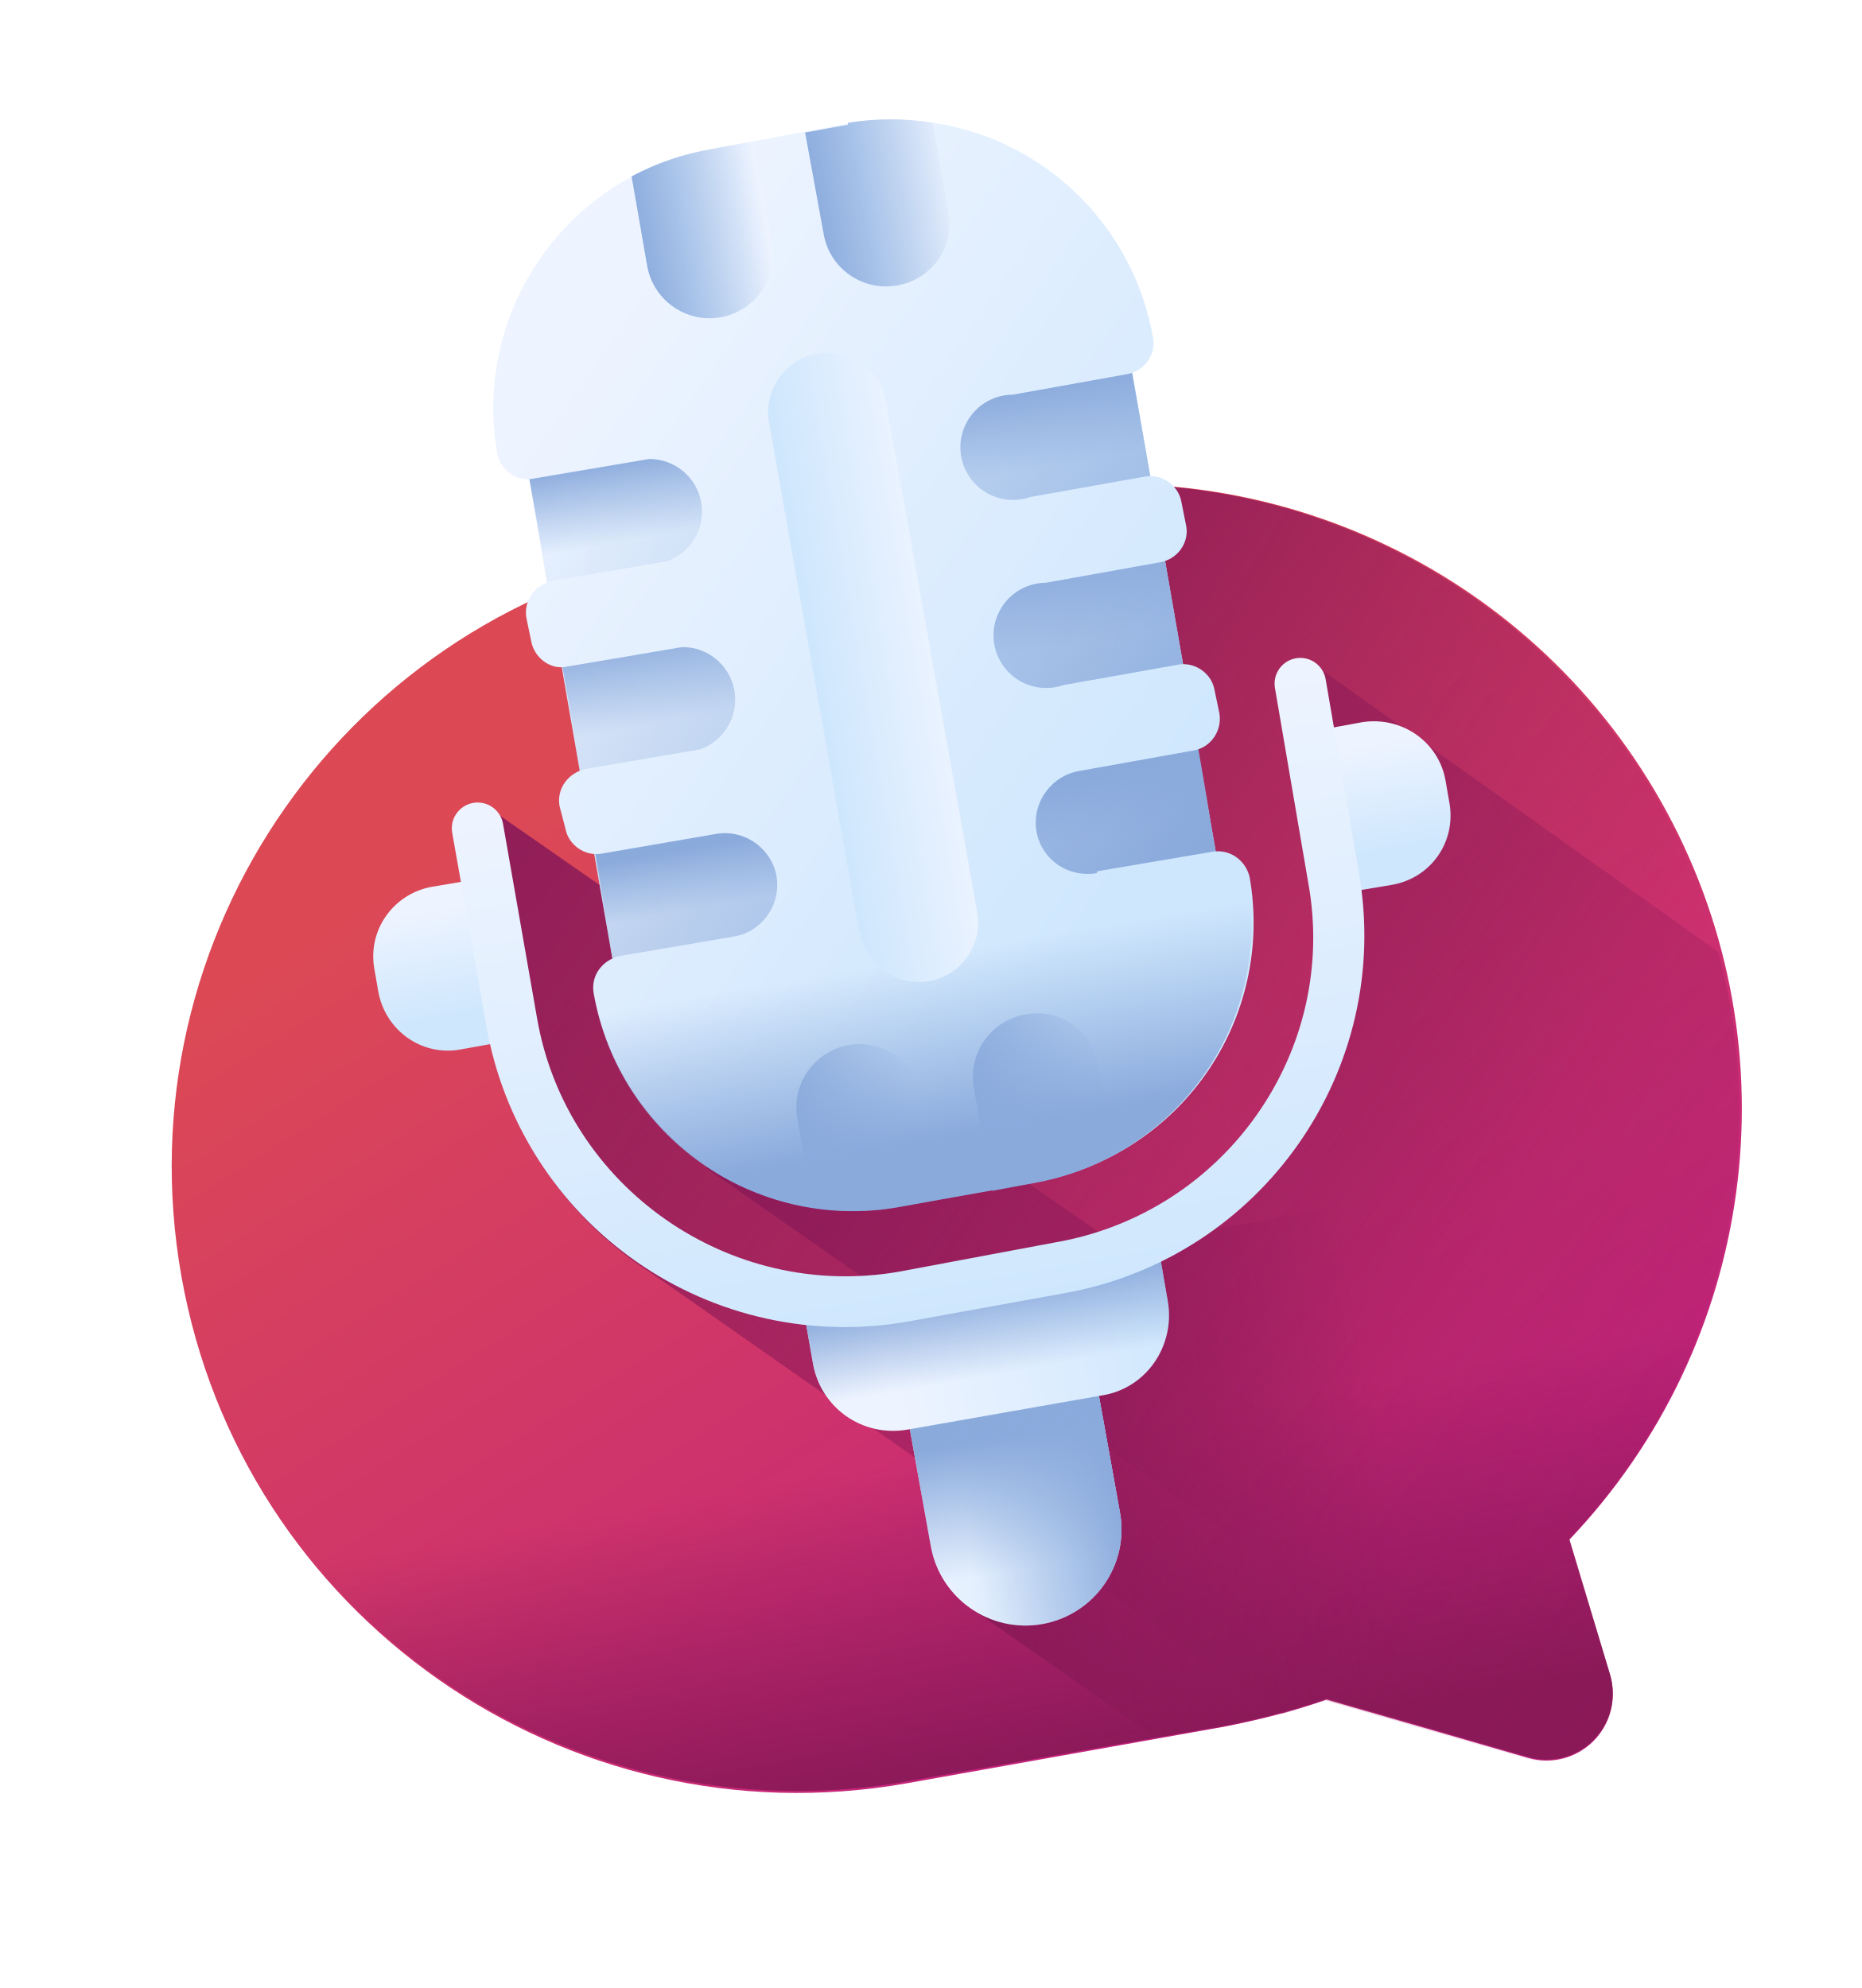
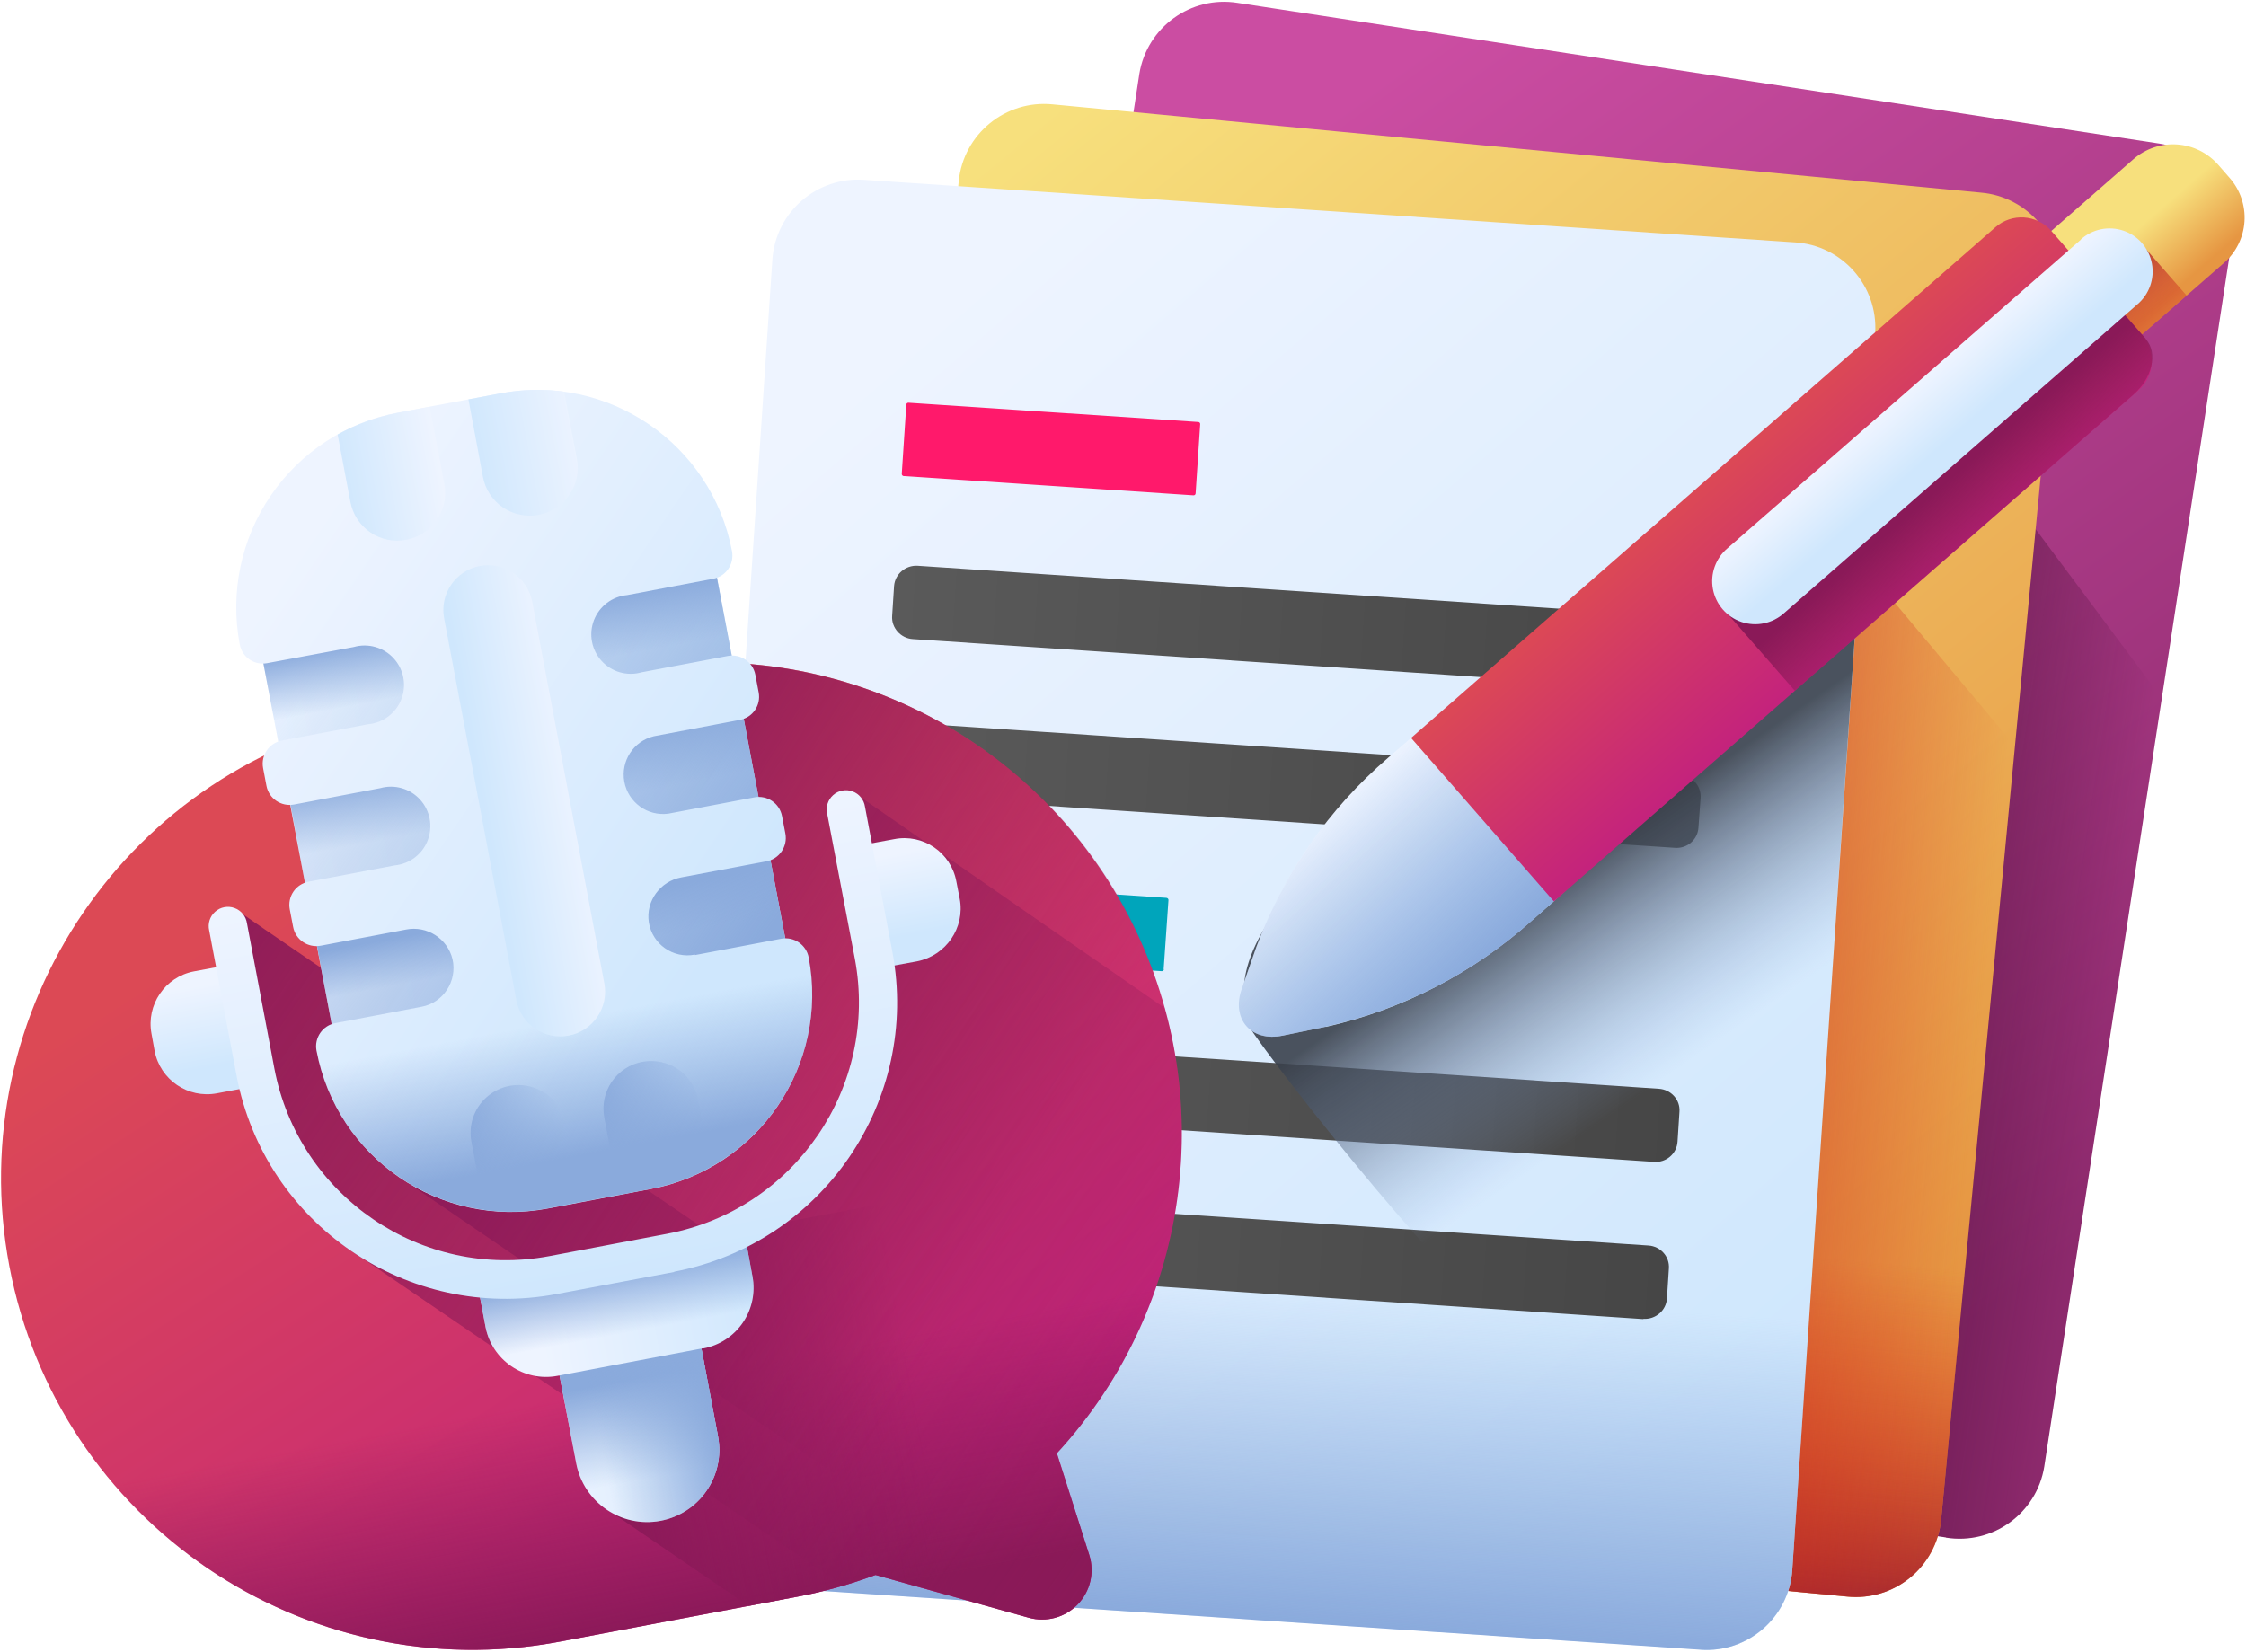
- <svg xmlns="http://www.w3.org/2000/svg" fill="none" viewBox="0 0 191 204">
+ <svg xmlns="http://www.w3.org/2000/svg" fill="none" viewBox="0 0 934 687">
  <defs />
-   <path fill="url(#paint0_linear)" d="M103.2 50.7l-32.5 5.8A64.2 64.2 0 1093 183l32.5-5.8c3.6-.7 7.2-1.6 10.6-2.8l20.7 6a6.8 6.8 0 008.4-8.4l-4.2-14a64.1 64.1 0 00-57.8-107.3z" />
-   <path fill="url(#paint1_linear)" d="M177.3 126.6L27 153a64.2 64.2 0 0066 29.8l32.5-5.7c3.6-.7 7.2-1.6 10.6-2.8l20.7 6a6.8 6.8 0 008.4-8.4l-4.2-14c8.2-8.6 13.9-19.5 16.3-31.4z" />
-   <path fill="url(#paint2_linear)" d="M178.5 116.6L94 131.5l6 33.8 18.6 13 6.8-1.1c3.6-.7 7.2-1.6 10.6-2.8l20.7 6a6.8 6.8 0 008.4-8.4l-4.2-14a64.2 64.2 0 0017.5-41.4z" />
-   <path fill="url(#paint3_linear)" d="M161 158l4.2 14a6.8 6.8 0 01-5.7 8.7l-87-60.8-10.7-61.2a64.7 64.7 0 019-2.2l32.4-5.8a64 64 0 0174.3 52.1c3.7 20.8-3 41-16.5 55.3z" />
-   <path fill="url(#paint4_linear)" d="M135.2 68.3a2.6 2.6 0 00-4 2.6l3.5 19.8a32.1 32.1 0 01-21.6 36L51 83.5a2.6 2.6 0 00-4.3 2.4l3.5 19.8a37.2 37.2 0 0016.7 25l64.6 45.2 4.5-1.4 20.7 6a6.8 6.8 0 008.4-8.4l-4.2-14a64.1 64.1 0 0015.4-60.4 43507 43507 0 00-41.2-29.3z" />
-   <path fill="url(#paint5_linear)" d="M53 42l61.9-11L126 94.7l-61.9 11L53 41.8z" />
-   <path fill="url(#paint6_linear)" d="M53 42l61.9-11L126 94.7l-61.9 11L53 41.8z" />
-   <path fill="url(#paint7_linear)" d="M54 47.4l61.8-10.9 1.7 9.5-61.8 11-1.7-9.6z" />
-   <path fill="url(#paint8_linear)" d="M57.3 66.2l61.8-11 1.7 9.6L59 75.7l-1.7-9.5z" />
-   <path fill="url(#paint9_linear)" d="M60.8 86l61.8-11 1.7 9.5-61.9 11-1.6-9.6z" />
-   <path fill="url(#paint10_linear)" d="M112.5 89.6c-3 .5-5.8-1.5-6.2-4.5a5.4 5.4 0 014.5-6l11.7-2.1c1.7-.3 2.9-2 2.6-3.8l-.5-2.4c-.3-1.7-2-2.9-3.7-2.6l-11.8 2.1a5.4 5.4 0 11-1.8-10.5l11.7-2.1c1.8-.3 3-2 2.7-3.7l-.5-2.5c-.3-1.7-2-2.9-3.7-2.6L105.7 51a5.4 5.4 0 11-1.8-10.5l11.7-2.1c1.8-.3 3-2 2.7-3.7a27 27 0 00-31.3-22l-14 2.6a27 27 0 00-22 31.2c.4 1.8 2 3 3.8 2.6l11.8-2a5.4 5.4 0 011.8 10.5l-11.7 2c-1.8.4-3 2-2.7 3.8l.5 2.4c.3 1.7 2 3 3.7 2.6l11.8-2a5.4 5.4 0 011.8 10.5l-11.7 2c-1.8.4-3 2-2.7 3.8L58 85c.3 1.7 2 2.9 3.7 2.6l11.6-2a5.4 5.4 0 016.3 4c.7 3-1.3 6-4.3 6.5l-11.7 2c-1.8.4-3 2-2.7 3.8a27 27 0 0031.3 21.9l14-2.5a27 27 0 0022-31.3c-.4-1.7-2-2.9-3.8-2.6l-11.8 2z" />
-   <path fill="url(#paint11_linear)" d="M92.1 123.9c-3 .5-5.9.5-8.7 0l-1.6-9.1a6.5 6.5 0 1112.8-2.3l1.9 10.6-4.4.8z" />
-   <path fill="url(#paint12_linear)" d="M106.1 121.4l-4.3.8-1.9-10.6a6.5 6.5 0 015.3-7.5c3.5-.7 6.9 1.7 7.5 5.2l1.6 9.2a27 27 0 01-8.2 2.9z" />
-   <path fill="url(#paint13_linear)" d="M75.2 96.2l-11.7 2c-1.8.4-3 2-2.6 3.8A27 27 0 0092 123.9l14-2.5a27 27 0 0022-31.3c-.4-1.7-2-2.9-3.8-2.6l-11.8 2c-1.4.3-2.8 0-4-.8L78.8 94c-.8 1-2 2-3.5 2.2z" />
-   <path fill="url(#paint14_linear)" d="M88.1 95.4l-9.2-52a6.1 6.1 0 0112-2.2l9.3 52.1a6.1 6.1 0 11-12 2.1z" />
-   <path fill="url(#paint15_linear)" d="M114.9 155.2l-2.4-13.3-19.4 3.4 2.4 13.4a9.8 9.8 0 1019.4-3.5z" />
-   <path fill="url(#paint16_linear)" d="M114.9 155.2l-2.4-13.3-19.4 3.4 2.4 13.4a9.8 9.8 0 1019.4-3.5z" />
-   <path fill="url(#paint17_linear)" d="M114.9 155.2l-2.4-13.3-19.4 3.4 2.4 13.4a9.8 9.8 0 1019.4-3.5z" />
-   <path fill="url(#paint18_linear)" d="M113 143.2l-19.9 3.5c-4.6.8-8.9-2.2-9.7-6.8l-1.1-6.3 36.4-6.4 1.1 6.3c.8 4.6-2.2 9-6.8 9.7z" />
-   <path fill="url(#paint19_linear)" d="M113 143.2l-19.9 3.5c-4.6.8-8.9-2.2-9.7-6.8l-1.1-6.3 36.4-6.4 1.1 6.3c.8 4.6-2.2 9-6.8 9.7z" />
-   <path fill="url(#paint20_linear)" d="M54.4 106.4l-7.2 1.3c-4 .7-7.7-2-8.4-6l-.4-2.3c-.7-4 2-7.7 5.9-8.4l7.1-1.2 3 16.6z" />
-   <path fill="url(#paint21_linear)" d="M135.6 92l7.2-1.2c4-.7 6.6-4.4 5.9-8.4l-.4-2.3c-.7-4-4.5-6.6-8.5-6l-7.1 1.3 3 16.7z" />
-   <path fill="url(#paint22_linear)" d="M109.2 132.7l-16 2.9a37.3 37.3 0 01-43.3-30.3l-3.5-19.8a2.6 2.6 0 115.2-1l3.5 20c3 17.3 19.7 29 37.1 26l16-3c17.5-3 29.2-19.7 26-37l-3.4-19.9a2.6 2.6 0 115.2-.9l3.4 19.8a37.3 37.3 0 01-30.2 43.2z" />
-   <path fill="url(#paint23_linear)" d="M73 15.3a27 27 0 00-8.2 2.8l1.6 9.2A6.5 6.5 0 1079.2 25l-1.9-10.5-4.3.8z" />
-   <path fill="url(#paint24_linear)" d="M87 12.8l-4.4.8L84.5 24a6.5 6.5 0 007.5 5.3c3.6-.6 6-4 5.3-7.6l-1.6-9.1a27 27 0 00-8.7 0z" />
-   <path fill="url(#paint25_linear)" d="M73 15.3a27 27 0 00-8.2 2.8l1.6 9.2A6.5 6.5 0 1079.2 25l-1.9-10.5-4.3.8z" />
-   <path fill="url(#paint26_linear)" d="M87 12.8l-4.4.8L84.5 24a6.5 6.5 0 007.5 5.3c3.6-.6 6-4 5.3-7.6l-1.6-9.1a27 27 0 00-8.7 0z" />
+   <g id="dictation and rewrite 1">
+     <g id="rewrite">
+       <g id="Group_21">
+         <path id="Vector_210" fill="url(#paint0_linear)" d="M809.2 639.4L426 581c-19.6-3-33.1-21-30.1-40.4l77.9-509.9a35.7 35.7 0 0140.8-29.5l383.3 58.5c19.6 3 33.1 21 30.2 40.4l-78 509.9a35.7 35.7 0 01-40.8 29.5z" />
+         <path id="Vector_310" fill="url(#paint1_linear)" d="M775.6 125l-76 497.7 109.6 16.7a35.7 35.7 0 0040.9-29.6l48.8-319.5L775.6 125z" />
+       </g>
+       <g id="Group_31">
+         <path id="Vector_410" fill="url(#paint2_linear)" d="M768.2 664l-386-36.7a35.6 35.6 0 01-32.5-38.7l49-513.4a35.7 35.7 0 0139-31.8l386 36.7a35.6 35.6 0 0132.5 38.6l-49 513.5a35.7 35.7 0 01-39 31.8z" />
+         <path id="Vector_51" fill="url(#paint3_linear)" d="M807.2 632.2l13.6-142.3-457.5-43.5-13.6 142.2a35.7 35.7 0 0032.4 38.7l386 36.7a35.6 35.6 0 0039.1-31.8z" />
+         <path id="Vector_61" fill="url(#paint4_linear)" d="M705.5 152.3l-47.8 501.2L768.1 664a35.7 35.7 0 0039.1-31.8L838 310.4 705.5 152.3z" />
+       </g>
+       <g id="Group_41">
+         <g id="Group_51">
+           <path id="Vector_71" fill="url(#paint5_linear)" d="M707.2 686l-387-25.8a35.7 35.7 0 01-33.4-37.8l34.4-514.6a35.7 35.7 0 0138.2-33l387 26a35.6 35.6 0 0133.4 37.7l-34.5 514.6a35.6 35.6 0 01-38.1 33z" />
+           <path id="Vector_81" fill="url(#paint6_linear)" d="M745.3 653.1l9.6-142.6-458.6-30.7-9.5 142.6a35.7 35.7 0 0033.4 37.8l387 25.9a35.7 35.7 0 0038.1-33z" />
+         </g>
+         <g id="Group_61">
+           <path id="Vector_91" fill="url(#paint7_linear)" d="M687.8 483.2l-321.3-21.5c-5.1-.3-9-4.6-8.6-9.6l.8-12.4c.3-5 4.7-8.8 9.8-8.4l321.3 21.5c5.1.3 9 4.6 8.6 9.6l-.8 12.4c-.3 5-4.7 8.8-9.8 8.4z" />
+           <path id="Vector_101" fill="url(#paint8_linear)" d="M696.5 352.6l-321.3-21.5c-5-.3-8.9-4.7-8.6-9.7l.9-12.3c.3-5 4.7-8.8 9.8-8.5l321.3 21.5c5 .4 8.9 4.7 8.6 9.7l-.9 12.4c-.3 5-4.7 8.8-9.8 8.4z" />
+           <path id="Vector_111" fill="url(#paint9_linear)" d="M683.4 548.6L362.1 527c-5-.4-9-4.7-8.6-9.7l.8-12.4c.4-5 4.8-8.8 9.8-8.4L685.5 518c5 .3 8.9 4.6 8.5 9.6l-.8 12.4c-.3 5-4.7 8.8-9.8 8.5z" />
+           <path id="Vector_121" fill="url(#paint10_linear)" d="M701 287.3l-321.4-21.5c-5-.3-9-4.7-8.6-9.7l.8-12.4c.4-5 4.8-8.7 9.8-8.4L703 256.8c5 .3 8.9 4.7 8.5 9.7l-.8 12.3c-.3 5-4.7 8.8-9.8 8.5z" />
+           <path id="Vector_131" fill="#FF196B" d="M497.2 205.2c0 .5-.5.9-1 .8l-120.4-8a.9.9 0 01-.8-1l1.9-28.7c0-.5.5-.9 1-.8l120.4 8c.5 0 .9.5.8 1l-1.9 28.7z" />
+           <path id="Vector_141" fill="#00A5BB" d="M484 403.1c0 .5-.5.9-1 .8l-120.5-8a.9.9 0 01-.8-1l2-28.7c0-.5.4-.8.9-.8l120.4 8c.5 0 1 .5.9 1l-2 28.7z" />
+         </g>
+       </g>
+       <g id="Group_71">
+         <path id="Vector_151" fill="url(#paint11_linear)" d="M517.3 414l.7 10.2c.2 4.7 88.2 116.4 98.1 114.6L761.7 407l9.8-145-53.4-55.4c-124 96.8-105.6 90.3-2.5-2.4L556.3 351c-26.3 23.6-40 45.7-39 62.9z" />
+         <path id="Vector_161" fill="url(#paint12_linear)" d="M927.2 74l-4.7-5.4a25 25 0 00-35.3-2.4l-80.1 70 37.6 43.1 80.2-70a25 25 0 002.3-35.3z" />
+         <path id="Vector_171" fill="url(#paint13_linear)" d="M825.9 157.8l18.8 21.5 64.6-56.4-18.8-21.5-64.6 56.4z" />
+         <g id="Group_81">
+           <path id="Vector_181" fill="url(#paint14_linear)" d="M551.3 427l-17.9 3.7c-13.1 2.7-21.5-6.9-17-19.5l6-17.2a191.3 191.3 0 0154.8-78.8l9.6-8.3 240-199.1c8-7 18.7-8 23.8-2.2l29 34.6c5 5.8 2.6 16.2-5.4 23.2l-228 211.4-9.5 8.3a191.4 191.4 0 01-85.4 44z" />
+           <path id="Vector_191" fill="url(#paint15_linear)" d="M551.3 427l-17.9 3.7c-13.1 2.8-21.5-6.9-17-19.5l6-17.2a191.3 191.3 0 0154.8-78.7l9.6-8.4 34.5 24.2 24.9 43.7-9.5 8.4a191.4 191.4 0 01-85.4 43.8z" />
+           <path id="Vector_201" fill="url(#paint16_linear)" d="M890.8 139.2L853 96c-6-6.8-16.4-7.5-23.2-1.5l-243 212.4 59.4 68 243-212.5c6.9-6 7.5-16.4 1.6-23.2z" />
+           <path id="Vector_211" fill="url(#paint17_linear)" d="M892.4 141l-20.5-23.4-155.2 135.7 29.7 34 140.6-123c8-7 10.5-17.4 5.4-23.2z" />
+         </g>
+         <path id="Vector_221" fill="url(#paint18_linear)" d="M865.3 99.7L718.4 228a17.9 17.9 0 1023.5 27l146.9-128.4a17.9 17.9 0 10-23.5-27z" />
+       </g>
+     </g>
+     <g id="dictation">
+       <g id="Group_91">
+         <path id="Vector_231" fill="url(#paint19_linear)" d="M259 278.9L160 297.5A196 196 0 00233 682.7l98.8-18.7c11.2-2.1 22-5.2 32.3-9l63.7 17.8a20.6 20.6 0 0025.2-26l-13.5-42.4A196 196 0 00259 278.9z" />
+         <path id="Vector_241" fill="url(#paint20_linear)" d="M488.1 507.5L30.3 594.1c41.6 66.4 121 104 202.7 88.6l98.8-18.7c11.2-2.1 22-5.2 32.3-9l63.7 17.8a20.6 20.6 0 0025.2-26l-13.5-42.4a196.5 196.5 0 0048.6-96.9z" />
+         <path id="Vector_251" fill="url(#paint21_linear)" d="M491.4 477l-257 48.7 19.5 103 57.4 39.2 20.5-3.9c11.2-2.1 22-5.2 32.3-9l63.7 17.8a20.6 20.6 0 0025.2-26l-13.5-42.4A196 196 0 00491.4 477z" />
+       </g>
+       <path id="Vector_261" fill="url(#paint22_linear)" d="M439.5 604.3l13.5 42.4c2.4 7.6.3 15.1-4.5 20.2-3.2 3.6-7.7 6-12.6 6.6L168.2 491l-35.3-186.3a197.8 197.8 0 0127.2-7.2L259 279c53.2-10.1 105.5 2.4 147 30.6a195.6 195.6 0 0133.6 294.8z" />
+       <path id="Vector_271" fill="url(#paint23_linear)" d="M357.5 331.2a8 8 0 00-12.2 8.1l11.4 60.4a98 98 0 01-64.6 110.8s-189.7-129-190.7-130a8 8 0 00-13.2 7.4l11.4 60.4a113.6 113.6 0 0052 75.6l199 135.6A207 207 0 00364 655l63.7 17.8a20.6 20.6 0 0025.2-26l-13.5-42.4a195.6 195.6 0 0044.9-185.2 133320 133320 0 00-126.9-88z" />
+       <g id="Group_101">
+         <g id="Group_111">
+           <path id="Vector_281" fill="url(#paint24_linear)" d="M105.4 253.8L294 218.2l36.7 194L142.1 448l-36.7-194.1z" />
+           <path id="Vector_291" fill="url(#paint25_linear)" d="M105.4 253.8L294 218.2l36.7 194L142.1 448l-36.7-194.1z" />
+           <path id="Vector_301" fill="url(#paint26_linear)" d="M108.6 270.7L297.1 235l5.5 29L114 299.5l-5.5-29z" />
+           <path id="Vector_311" fill="url(#paint27_linear)" d="M119.4 327.7l188.5-35.6 5.4 28.9L125 356.6l-5.5-28.9z" />
+           <path id="Vector_321" fill="url(#paint28_linear)" d="M130.8 387.9l188.5-35.6 5.4 28.9-188.4 35.6-5.5-28.9z" />
+           <path id="Vector_331" fill="url(#paint29_linear)" d="M289 397c-9 1.8-17.8-4.3-19.2-13.5-1.3-8.8 4.8-17 13.5-18.6l35.5-6.7c5.3-1 8.8-6.2 7.8-11.5l-1.4-7.3a9.8 9.8 0 00-11.4-7.8l-35.9 6.8a16.4 16.4 0 01-6-32.2l35.8-6.8c5.3-1 8.8-6.1 7.8-11.4l-1.4-7.4a9.8 9.8 0 00-11.4-7.8l-35.9 6.8a16.4 16.4 0 11-6-32.1l35.8-6.8c5.3-1 8.8-6.1 7.8-11.5a82.4 82.4 0 00-96.3-65.6l-42.7 8A82.4 82.4 0 0099.7 268c1 5.4 6.1 8.8 11.4 7.8l36-6.7a16.4 16.4 0 116 32.1l-35.9 6.8a9.8 9.8 0 00-7.8 11.4l1.4 7.4c1 5.3 6.1 8.8 11.5 7.8l35.8-6.8a16.4 16.4 0 116.1 32.1l-35.9 6.8a9.8 9.8 0 00-7.8 11.5l1.4 7.3c1 5.3 6.1 8.8 11.5 7.8l35.4-6.7a16.6 16.6 0 0119.4 12.4c2 9-3.8 18-12.9 19.7l-35.8 6.8a9.8 9.8 0 00-7.9 11.4 82.4 82.4 0 0096.3 65.7l42.8-8.1a82.4 82.4 0 0065.6-96.3 9.8 9.8 0 00-11.4-7.8l-35.9 6.8z" />
+           <path id="Vector_461" fill="url(#paint30_linear)" d="M165.4 171.7c-9 1.7-17.4 4.8-25 9l5.3 28a19.8 19.8 0 0023.2 15.8 19.9 19.9 0 0015.9-23.2l-6.1-32.1-13.3 2.5z" />
+           <path id="Vector_471" fill="url(#paint31_linear)" d="M208 163.6l-13.2 2.5 6 32.1a19.8 19.8 0 0023.3 15.9 19.9 19.9 0 0015.8-23.2l-5.3-28c-8.6-1.2-17.5-1-26.5.7z" />
+           <path id="Vector_341" fill="url(#paint32_linear)" d="M228 502.5c-9 1.7-18 1.8-26.6.6l-5.3-27.9a19.9 19.9 0 1139.1-7.4l6 32.1-13.3 2.6z" />
+           <path id="Vector_351" fill="url(#paint33_linear)" d="M270.7 494.4l-13.4 2.5-6-32.1a19.8 19.8 0 0115.8-23.2c10.8-2 21.2 5 23.2 15.8l5.3 28c-7.5 4.2-16 7.3-25 9z" />
+         </g>
+         <path id="Vector_361" fill="url(#paint34_linear)" d="M175.3 418.6l-35.8 6.8a9.8 9.8 0 00-7.9 11.4 82.4 82.4 0 0096.3 65.7l42.8-8.1a82.4 82.4 0 0065.6-96.3 9.8 9.8 0 00-11.4-7.8l-35.9 6.8c-4.4.8-8.7-.2-12.2-2.5l-91 17.2c-2.4 3.4-6 6-10.5 6.8z" />
+       </g>
+       <path id="Vector_371" fill="url(#paint35_linear)" d="M214.7 415.8l-30-158.6a18.6 18.6 0 0136.6-7l30 158.7a18.6 18.6 0 01-36.6 7z" />
+       <path id="Vector_381" fill="url(#paint36_linear)" d="M298.6 597.4l-7.7-40.7-59 11.2 7.7 40.6a30 30 0 0059-11z" />
+       <path id="Vector_391" fill="url(#paint37_linear)" d="M298.6 597.4l-7.7-40.7-59 11.2 7.7 40.6a30 30 0 0059-11z" />
+       <path id="Vector_401" fill="url(#paint38_linear)" d="M298.6 597.4l-7.7-40.7-59 11.2 7.7 40.6a30 30 0 0059-11z" />
+       <path id="Vector_411" fill="url(#paint39_linear)" d="M292.5 560.7l-60.7 11.5a25.6 25.6 0 01-29.9-20.4l-3.6-19.3 111-21 3.6 19.3a25.6 25.6 0 01-20.4 30z" />
+       <path id="Vector_421" fill="url(#paint40_linear)" d="M292.5 560.7l-60.7 11.5a25.6 25.6 0 01-29.9-20.4l-3.6-19.3 111-21 3.6 19.3a25.6 25.6 0 01-20.4 30z" />
+       <path id="Vector_431" fill="url(#paint41_linear)" d="M112 450.6l-21.8 4.1a22.2 22.2 0 01-25.9-17.6l-1.3-7.2A22.2 22.2 0 0180.6 404l21.9-4.1 9.6 50.7z" />
+       <path id="Vector_441" fill="url(#paint42_linear)" d="M359.6 403.8l21.8-4c12-2.4 20-14 17.7-26l-1.4-7.2c-2.2-12-13.8-20-25.9-17.6l-21.8 4 9.6 50.8z" />
+       <path id="Vector_451" fill="url(#paint43_linear)" d="M280.4 529l-49 9.2a114 114 0 01-133-90.7L87 387a8 8 0 1115.7-3l11.4 60.4a98 98 0 00114.4 78l49-9.3a98 98 0 0078-114.3L344 338.5a8 8 0 1115.7-3l11.4 60.4a114 114 0 01-90.8 133z" />
+     </g>
+   </g>
  <defs>
-     <linearGradient id="paint0_linear" x1="69.5" x2="131.4" y1="71.6" y2="169.6" gradientUnits="userSpaceOnUse">
+     <linearGradient id="paint0_linear" x1="491.3" x2="823.4" y1="91.5" y2="550.2" gradientUnits="userSpaceOnUse">
+       <stop stop-color="#CB4DA2" />
+       <stop offset="1" stop-color="#8C296C" />
+     </linearGradient>
+     <linearGradient id="paint1_linear" x1="879.8" x2="712.7" y1="395.5" y2="370" gradientUnits="userSpaceOnUse">
+       <stop stop-color="#360226" stop-opacity="0" />
+       <stop offset="1" stop-color="#4F173D" />
+     </linearGradient>
+     <linearGradient id="paint2_linear" x1="381.7" x2="769.4" y1="89.5" y2="565.9" gradientUnits="userSpaceOnUse">
+       <stop stop-color="#F7E07D" />
+       <stop offset="1" stop-color="#E69642" />
+     </linearGradient>
+     <linearGradient id="paint3_linear" x1="588.4" x2="575.1" y1="506.6" y2="645.8" gradientUnits="userSpaceOnUse">
+       <stop stop-color="#D52C1C" stop-opacity="0" />
+       <stop offset=".3" stop-color="#D12C1E" stop-opacity=".3" />
+       <stop offset=".6" stop-color="#C42C23" stop-opacity=".6" />
+       <stop offset=".9" stop-color="#AF2B2C" stop-opacity=".9" />
+       <stop offset="1" stop-color="#A42B31" />
+     </linearGradient>
+     <linearGradient id="paint4_linear" x1="824.8" x2="656.5" y1="416.5" y2="400.5" gradientUnits="userSpaceOnUse">
+       <stop stop-color="#D52C1C" stop-opacity="0" />
+       <stop offset=".3" stop-color="#D12C1E" stop-opacity=".3" />
+       <stop offset=".6" stop-color="#C42C23" stop-opacity=".6" />
+       <stop offset=".9" stop-color="#AF2B2C" stop-opacity=".9" />
+       <stop offset="1" stop-color="#A42B31" />
+     </linearGradient>
+     <linearGradient id="paint5_linear" x1="344" x2="713.7" y1="167" y2="596" gradientUnits="userSpaceOnUse">
+       <stop stop-color="#EEF4FF" />
+       <stop offset="1" stop-color="#CFE7FD" />
+     </linearGradient>
+     <linearGradient id="paint6_linear" x1="523" x2="513.7" y1="533.8" y2="673.3" gradientUnits="userSpaceOnUse">
+       <stop stop-color="#8AAADC" stop-opacity="0" />
+       <stop offset="1" stop-color="#8AAADC" />
+     </linearGradient>
+     <linearGradient id="paint7_linear" x1="358.3" x2="698" y1="445.9" y2="468.7" gradientUnits="userSpaceOnUse">
+       <stop stop-color="#5A5A5A" />
+       <stop offset="1" stop-color="#464646" />
+     </linearGradient>
+     <linearGradient id="paint8_linear" x1="367" x2="706.7" y1="315.3" y2="338" gradientUnits="userSpaceOnUse">
+       <stop stop-color="#5A5A5A" />
+       <stop offset="1" stop-color="#464646" />
+     </linearGradient>
+     <linearGradient id="paint9_linear" x1="353.9" x2="693.6" y1="511.2" y2="534" gradientUnits="userSpaceOnUse">
+       <stop stop-color="#5A5A5A" />
+       <stop offset="1" stop-color="#464646" />
+     </linearGradient>
+     <linearGradient id="paint10_linear" x1="371.4" x2="711.1" y1="249.9" y2="272.7" gradientUnits="userSpaceOnUse">
+       <stop stop-color="#5A5A5A" />
+       <stop offset="1" stop-color="#464646" />
+     </linearGradient>
+     <linearGradient id="paint11_linear" x1="739.7" x2="672.2" y1="444.4" y2="346.8" gradientUnits="userSpaceOnUse">
+       <stop stop-color="#8AAADC" stop-opacity="0" />
+       <stop offset=".2" stop-color="#8AAADC" stop-opacity="0" />
+       <stop offset="1" stop-color="#3A414C" stop-opacity=".9" />
+     </linearGradient>
+     <linearGradient id="paint12_linear" x1="871.2" x2="890.8" y1="110.4" y2="132.9" gradientUnits="userSpaceOnUse">
+       <stop stop-color="#F7E07D" />
+       <stop offset="1" stop-color="#E69642" />
+     </linearGradient>
+     <linearGradient id="paint13_linear" x1="889" x2="855.1" y1="164.8" y2="126" gradientUnits="userSpaceOnUse">
+       <stop stop-color="#D52C1C" stop-opacity="0" />
+       <stop offset=".3" stop-color="#D12C1E" stop-opacity=".3" />
+       <stop offset=".6" stop-color="#C42C23" stop-opacity=".6" />
+       <stop offset=".9" stop-color="#AF2B2C" stop-opacity=".9" />
+       <stop offset="1" stop-color="#A42B31" />
+     </linearGradient>
+     <linearGradient id="paint14_linear" x1="661.3" x2="720.6" y1="240.3" y2="308.2" gradientUnits="userSpaceOnUse">
+       <stop stop-color="#EEF4FF" />
+       <stop offset="1" stop-color="#CFE7FD" />
+     </linearGradient>
+     <linearGradient id="paint15_linear" x1="540.4" x2="599.8" y1="345.9" y2="413.9" gradientUnits="userSpaceOnUse">
+       <stop stop-color="#8AAADC" stop-opacity="0" />
+       <stop offset="1" stop-color="#8AAADC" />
+     </linearGradient>
+     <linearGradient id="paint16_linear" x1="714.7" x2="774.1" y1="193.5" y2="261.5" gradientUnits="userSpaceOnUse">
      <stop stop-color="#DC4955" />
      <stop offset="1" stop-color="#C4237C" />
    </linearGradient>
-     <linearGradient id="paint1_linear" x1="103.6" x2="109.4" y1="148.1" y2="181.1" gradientUnits="userSpaceOnUse">
-       <stop stop-color="#8A1958" stop-opacity="0" />
-       <stop offset="1" stop-color="#8A1958" />
-     </linearGradient>
-     <linearGradient id="paint2_linear" x1="142.6" x2="98.4" y1="153.3" y2="161.1" gradientUnits="userSpaceOnUse">
-       <stop stop-color="#8A1958" stop-opacity="0" />
-       <stop offset="1" stop-color="#8A1958" />
-     </linearGradient>
-     <linearGradient id="paint3_linear" x1="158.1" x2="85.9" y1="122.8" y2="76.2" gradientUnits="userSpaceOnUse">
-       <stop stop-color="#8A1958" stop-opacity="0" />
-       <stop offset="1" stop-color="#8A1958" />
-     </linearGradient>
-     <linearGradient id="paint4_linear" x1="184.9" x2="49.5" y1="158.1" y2="63.3" gradientUnits="userSpaceOnUse">
-       <stop stop-color="#8A1958" stop-opacity="0" />
-       <stop offset="1" stop-color="#8A1958" />
-     </linearGradient>
-     <linearGradient id="paint5_linear" x1="37.1" x2="132.3" y1="77.6" y2="60.8" gradientUnits="userSpaceOnUse">
-       <stop stop-color="#EEF4FF" />
-       <stop offset="1" stop-color="#CFE7FD" />
-     </linearGradient>
-     <linearGradient id="paint6_linear" x1="60.2" x2="120.2" y1="47.8" y2="89.8" gradientUnits="userSpaceOnUse">
-       <stop stop-color="#8AAADC" stop-opacity="0" />
-       <stop offset="1" stop-color="#8AAADC" />
-     </linearGradient>
-     <linearGradient id="paint7_linear" x1="86.6" x2="85.1" y1="51.6" y2="43.1" gradientUnits="userSpaceOnUse">
-       <stop stop-color="#8AAADC" stop-opacity="0" />
-       <stop offset="1" stop-color="#8AAADC" />
-     </linearGradient>
-     <linearGradient id="paint8_linear" x1="89.9" x2="88.2" y1="70" y2="60.9" gradientUnits="userSpaceOnUse">
-       <stop stop-color="#8AAADC" stop-opacity="0" />
-       <stop offset="1" stop-color="#8AAADC" />
-     </linearGradient>
-     <linearGradient id="paint9_linear" x1="93.3" x2="92.2" y1="89.5" y2="83.2" gradientUnits="userSpaceOnUse">
-       <stop stop-color="#8AAADC" stop-opacity="0" />
-       <stop offset="1" stop-color="#8AAADC" />
-     </linearGradient>
-     <linearGradient id="paint10_linear" x1="52.8" x2="116.8" y1="42.6" y2="87.4" gradientUnits="userSpaceOnUse">
-       <stop stop-color="#EEF4FF" />
-       <stop offset="1" stop-color="#CFE7FD" />
-     </linearGradient>
-     <linearGradient id="paint11_linear" x1="94.8" x2="81.1" y1="114.6" y2="117" gradientUnits="userSpaceOnUse">
-       <stop stop-color="#8AAADC" stop-opacity="0" />
-       <stop offset="1" stop-color="#8AAADC" />
-     </linearGradient>
-     <linearGradient id="paint12_linear" x1="114.7" x2="99.2" y1="111.1" y2="113.9" gradientUnits="userSpaceOnUse">
-       <stop stop-color="#8AAADC" stop-opacity="0" />
-       <stop offset="1" stop-color="#8AAADC" />
-     </linearGradient>
-     <linearGradient id="paint13_linear" x1="94.8" x2="98" y1="98.2" y2="116.5" gradientUnits="userSpaceOnUse">
-       <stop stop-color="#8AAADC" stop-opacity="0" />
-       <stop offset="1" stop-color="#8AAADC" />
-     </linearGradient>
-     <linearGradient id="paint14_linear" x1="97.3" x2="84" y1="67" y2="69.3" gradientUnits="userSpaceOnUse">
-       <stop stop-color="#EEF4FF" />
-       <stop offset="1" stop-color="#CFE7FD" />
-     </linearGradient>
-     <linearGradient id="paint15_linear" x1="85.8" x2="131.9" y1="158.5" y2="150.3" gradientUnits="userSpaceOnUse">
-       <stop stop-color="#EEF4FF" />
-       <stop offset="1" stop-color="#CFE7FD" />
-     </linearGradient>
-     <linearGradient id="paint16_linear" x1="105.9" x2="103.5" y1="160.8" y2="147.3" gradientUnits="userSpaceOnUse">
-       <stop stop-color="#8AAADC" stop-opacity="0" />
-       <stop offset="1" stop-color="#8AAADC" />
-     </linearGradient>
-     <linearGradient id="paint17_linear" x1="98.8" x2="115.2" y1="156.2" y2="153.3" gradientUnits="userSpaceOnUse">
-       <stop stop-color="#8AAADC" stop-opacity="0" />
-       <stop offset="1" stop-color="#8AAADC" />
-     </linearGradient>
-     <linearGradient id="paint18_linear" x1="90.5" x2="121.2" y1="139.7" y2="134.2" gradientUnits="userSpaceOnUse">
-       <stop stop-color="#EEF4FF" />
-       <stop offset="1" stop-color="#CFE7FD" />
-     </linearGradient>
-     <linearGradient id="paint19_linear" x1="102.4" x2="100.8" y1="141" y2="132.1" gradientUnits="userSpaceOnUse">
-       <stop stop-color="#8AAADC" stop-opacity="0" />
-       <stop offset="1" stop-color="#8AAADC" />
-     </linearGradient>
-     <linearGradient id="paint20_linear" x1="44.6" x2="46.6" y1="93" y2="104.1" gradientUnits="userSpaceOnUse">
-       <stop stop-color="#EEF4FF" />
-       <stop offset="1" stop-color="#CFE7FD" />
-     </linearGradient>
-     <linearGradient id="paint21_linear" x1="140.2" x2="142.1" y1="76.1" y2="87.2" gradientUnits="userSpaceOnUse">
-       <stop stop-color="#EEF4FF" />
-       <stop offset="1" stop-color="#CFE7FD" />
-     </linearGradient>
-     <linearGradient id="paint22_linear" x1="90.7" x2="101.2" y1="75" y2="134.2" gradientUnits="userSpaceOnUse">
-       <stop stop-color="#EEF4FF" />
-       <stop offset="1" stop-color="#CFE7FD" />
-     </linearGradient>
-     <linearGradient id="paint23_linear" x1="78.6" x2="65" y1="23" y2="25.4" gradientUnits="userSpaceOnUse">
-       <stop stop-color="#EEF4FF" />
-       <stop offset="1" stop-color="#CFE7FD" />
-     </linearGradient>
-     <linearGradient id="paint24_linear" x1="98.5" x2="83.1" y1="19.5" y2="22.2" gradientUnits="userSpaceOnUse">
-       <stop stop-color="#EEF4FF" />
-       <stop offset="1" stop-color="#CFE7FD" />
-     </linearGradient>
-     <linearGradient id="paint25_linear" x1="78.6" x2="65" y1="23" y2="25.4" gradientUnits="userSpaceOnUse">
-       <stop stop-color="#8AAADC" stop-opacity="0" />
-       <stop offset="1" stop-color="#8AAADC" />
-     </linearGradient>
-     <linearGradient id="paint26_linear" x1="98.5" x2="83.1" y1="19.5" y2="22.2" gradientUnits="userSpaceOnUse">
-       <stop stop-color="#8AAADC" stop-opacity="0" />
-       <stop offset="1" stop-color="#8AAADC" />
+     <linearGradient id="paint17_linear" x1="837.9" x2="808.4" y1="235.3" y2="201.4" gradientUnits="userSpaceOnUse">
+       <stop stop-color="#8A1958" stop-opacity="0" />
+       <stop offset="1" stop-color="#8A1958" />
+     </linearGradient>
+     <linearGradient id="paint18_linear" x1="792.1" x2="809.4" y1="164.1" y2="184" gradientUnits="userSpaceOnUse">
+       <stop stop-color="#EEF4FF" />
+       <stop offset="1" stop-color="#CFE7FD" />
+     </linearGradient>
+     <linearGradient id="paint19_linear" x1="157" x2="349.5" y1="343.7" y2="640.9" gradientUnits="userSpaceOnUse">
+       <stop stop-color="#DC4955" />
+       <stop offset="1" stop-color="#C4237C" />
+     </linearGradient>
+     <linearGradient id="paint20_linear" x1="264" x2="282.9" y1="575.9" y2="676.4" gradientUnits="userSpaceOnUse">
+       <stop stop-color="#8A1958" stop-opacity="0" />
+       <stop offset="1" stop-color="#8A1958" />
+     </linearGradient>
+     <linearGradient id="paint21_linear" x1="383.3" x2="248.4" y1="590.5" y2="616" gradientUnits="userSpaceOnUse">
+       <stop stop-color="#8A1958" stop-opacity="0" />
+       <stop offset="1" stop-color="#8A1958" />
+     </linearGradient>
+     <linearGradient id="paint22_linear" x1="429.4" x2="207.2" y1="496.8" y2="357.2" gradientUnits="userSpaceOnUse">
+       <stop stop-color="#8A1958" stop-opacity="0" />
+       <stop offset="1" stop-color="#8A1958" />
+     </linearGradient>
+     <linearGradient id="paint23_linear" x1="512.5" x2="95.9" y1="603.4" y2="318.9" gradientUnits="userSpaceOnUse">
+       <stop stop-color="#8A1958" stop-opacity="0" />
+       <stop offset="1" stop-color="#8A1958" />
+     </linearGradient>
+     <linearGradient id="paint24_linear" x1="58.3" x2="348.4" y1="363.2" y2="308.3" gradientUnits="userSpaceOnUse">
+       <stop stop-color="#EEF4FF" />
+       <stop offset="1" stop-color="#CFE7FD" />
+     </linearGradient>
+     <linearGradient id="paint25_linear" x1="127.7" x2="312.3" y1="271.5" y2="397.5" gradientUnits="userSpaceOnUse">
+       <stop stop-color="#8AAADC" stop-opacity="0" />
+       <stop offset="1" stop-color="#8AAADC" />
+     </linearGradient>
+     <linearGradient id="paint26_linear" x1="208.4" x2="203.5" y1="282.1" y2="256.2" gradientUnits="userSpaceOnUse">
+       <stop stop-color="#8AAADC" stop-opacity="0" />
+       <stop offset="1" stop-color="#8AAADC" />
+     </linearGradient>
+     <linearGradient id="paint27_linear" x1="219" x2="213.8" y1="338.3" y2="310.4" gradientUnits="userSpaceOnUse">
+       <stop stop-color="#8AAADC" stop-opacity="0" />
+       <stop offset="1" stop-color="#8AAADC" />
+     </linearGradient>
+     <linearGradient id="paint28_linear" x1="230.2" x2="226.6" y1="397.6" y2="378.4" gradientUnits="userSpaceOnUse">
+       <stop stop-color="#8AAADC" stop-opacity="0" />
+       <stop offset="1" stop-color="#8AAADC" />
+     </linearGradient>
+     <linearGradient id="paint29_linear" x1="104.7" x2="302" y1="255.8" y2="390.5" gradientUnits="userSpaceOnUse">
+       <stop stop-color="#EEF4FF" />
+       <stop offset="1" stop-color="#CFE7FD" />
+     </linearGradient>
+     <linearGradient id="paint30_linear" x1="182.9" x2="141.3" y1="195.1" y2="203" gradientUnits="userSpaceOnUse">
+       <stop stop-color="#EEF4FF" />
+       <stop offset="1" stop-color="#CFE7FD" />
+     </linearGradient>
+     <linearGradient id="paint31_linear" x1="243.6" x2="196.5" y1="183.6" y2="192.6" gradientUnits="userSpaceOnUse">
+       <stop stop-color="#EEF4FF" />
+       <stop offset="1" stop-color="#CFE7FD" />
+     </linearGradient>
+     <linearGradient id="paint32_linear" x1="235.7" x2="194.1" y1="474.2" y2="482.1" gradientUnits="userSpaceOnUse">
+       <stop stop-color="#8AAADC" stop-opacity="0" />
+       <stop offset="1" stop-color="#8AAADC" />
+     </linearGradient>
+     <linearGradient id="paint33_linear" x1="296.4" x2="249.3" y1="462.8" y2="471.7" gradientUnits="userSpaceOnUse">
+       <stop stop-color="#8AAADC" stop-opacity="0" />
+       <stop offset="1" stop-color="#8AAADC" />
+     </linearGradient>
+     <linearGradient id="paint34_linear" x1="235.3" x2="245.7" y1="424.1" y2="479.6" gradientUnits="userSpaceOnUse">
+       <stop stop-color="#8AAADC" stop-opacity="0" />
+       <stop offset="1" stop-color="#8AAADC" />
+     </linearGradient>
+     <linearGradient id="paint35_linear" x1="241.6" x2="201.2" y1="328.6" y2="336.2" gradientUnits="userSpaceOnUse">
+       <stop stop-color="#EEF4FF" />
+       <stop offset="1" stop-color="#CFE7FD" />
+     </linearGradient>
+     <linearGradient id="paint36_linear" x1="209.9" x2="350.3" y1="608.4" y2="581.8" gradientUnits="userSpaceOnUse">
+       <stop stop-color="#EEF4FF" />
+       <stop offset="1" stop-color="#CFE7FD" />
+     </linearGradient>
+     <linearGradient id="paint37_linear" x1="271.3" x2="263.6" y1="614.7" y2="573.6" gradientUnits="userSpaceOnUse">
+       <stop stop-color="#8AAADC" stop-opacity="0" />
+       <stop offset="1" stop-color="#8AAADC" />
+     </linearGradient>
+     <linearGradient id="paint38_linear" x1="249.7" x2="299.5" y1="600.8" y2="591.4" gradientUnits="userSpaceOnUse">
+       <stop stop-color="#8AAADC" stop-opacity="0" />
+       <stop offset="1" stop-color="#8AAADC" />
+     </linearGradient>
+     <linearGradient id="paint39_linear" x1="223.5" x2="317.3" y1="550.8" y2="533" gradientUnits="userSpaceOnUse">
+       <stop stop-color="#EEF4FF" />
+       <stop offset="1" stop-color="#CFE7FD" />
+     </linearGradient>
+     <linearGradient id="paint40_linear" x1="259.9" x2="254.8" y1="554.4" y2="527.2" gradientUnits="userSpaceOnUse">
+       <stop stop-color="#8AAADC" stop-opacity="0" />
+       <stop offset="1" stop-color="#8AAADC" />
+     </linearGradient>
+     <linearGradient id="paint41_linear" x1="81.8" x2="88.2" y1="410" y2="443.8" gradientUnits="userSpaceOnUse">
+       <stop stop-color="#EEF4FF" />
+       <stop offset="1" stop-color="#CFE7FD" />
+     </linearGradient>
+     <linearGradient id="paint42_linear" x1="372.9" x2="379.3" y1="354.9" y2="388.8" gradientUnits="userSpaceOnUse">
+       <stop stop-color="#EEF4FF" />
+       <stop offset="1" stop-color="#CFE7FD" />
+     </linearGradient>
+     <linearGradient id="paint43_linear" x1="221.9" x2="255.9" y1="353.5" y2="533.6" gradientUnits="userSpaceOnUse">
+       <stop stop-color="#EEF4FF" />
+       <stop offset="1" stop-color="#CFE7FD" />
    </linearGradient>
  </defs>
</svg>
